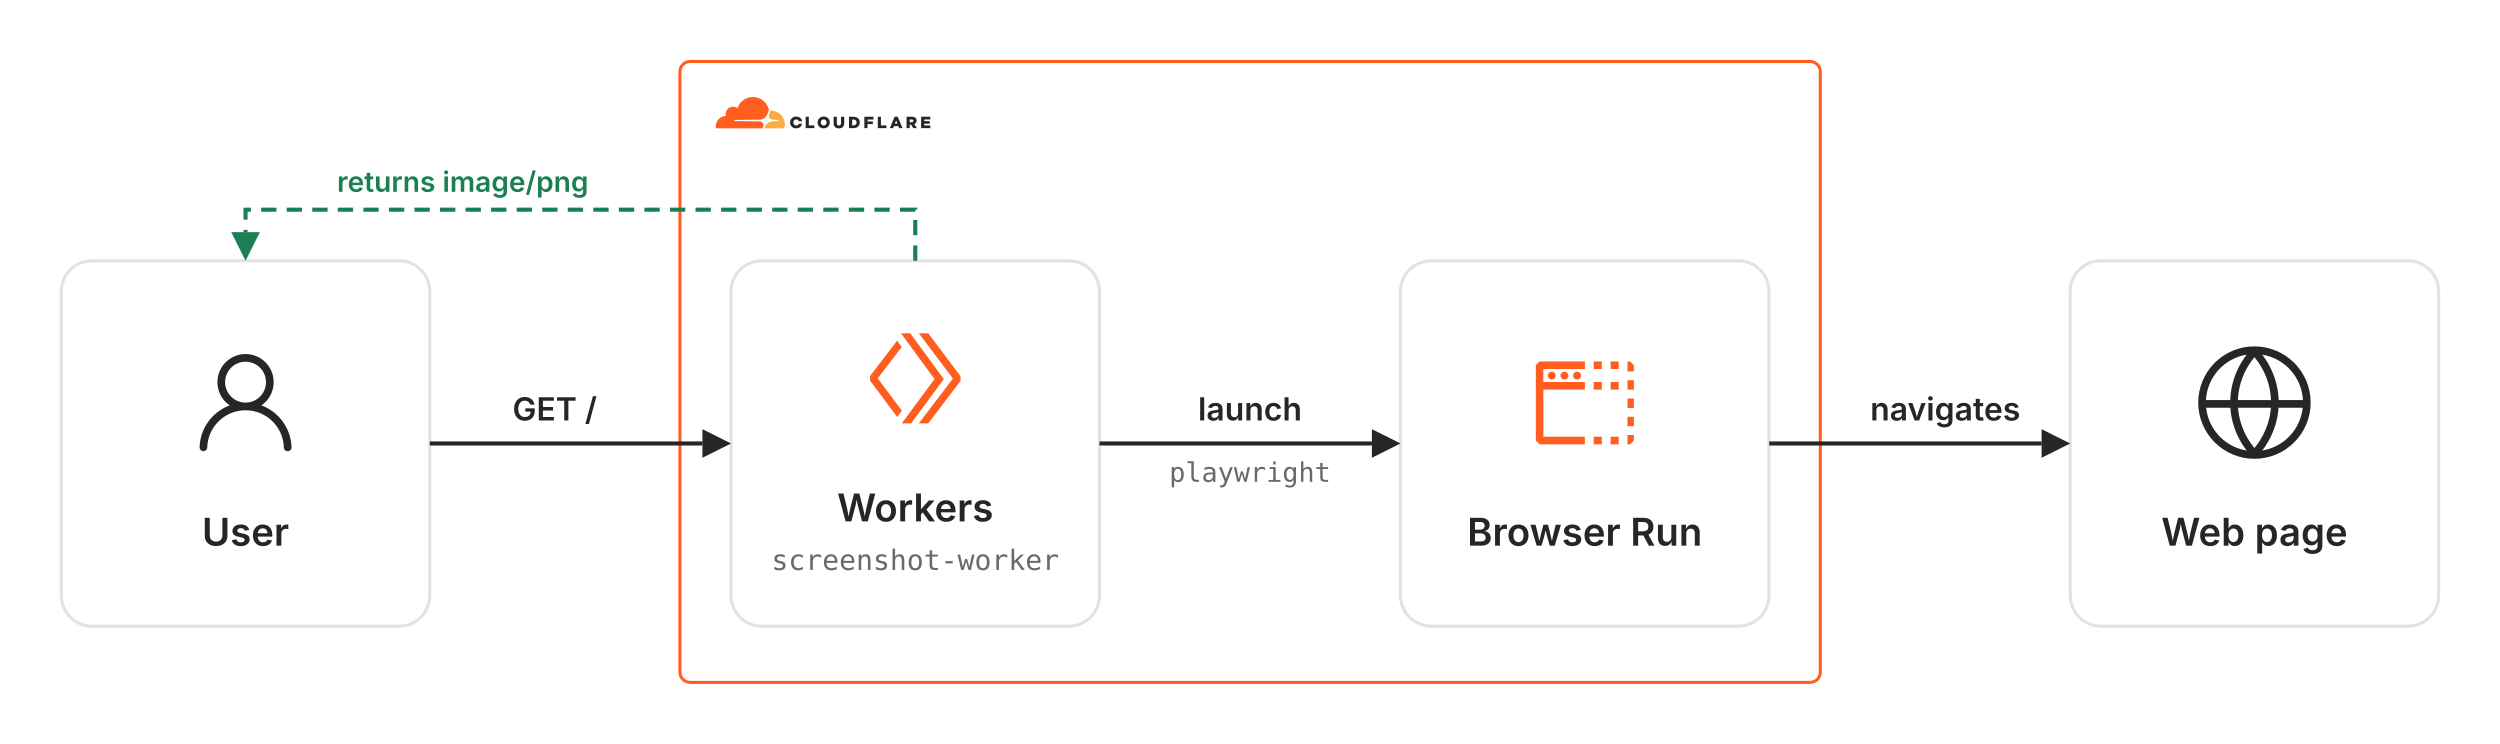
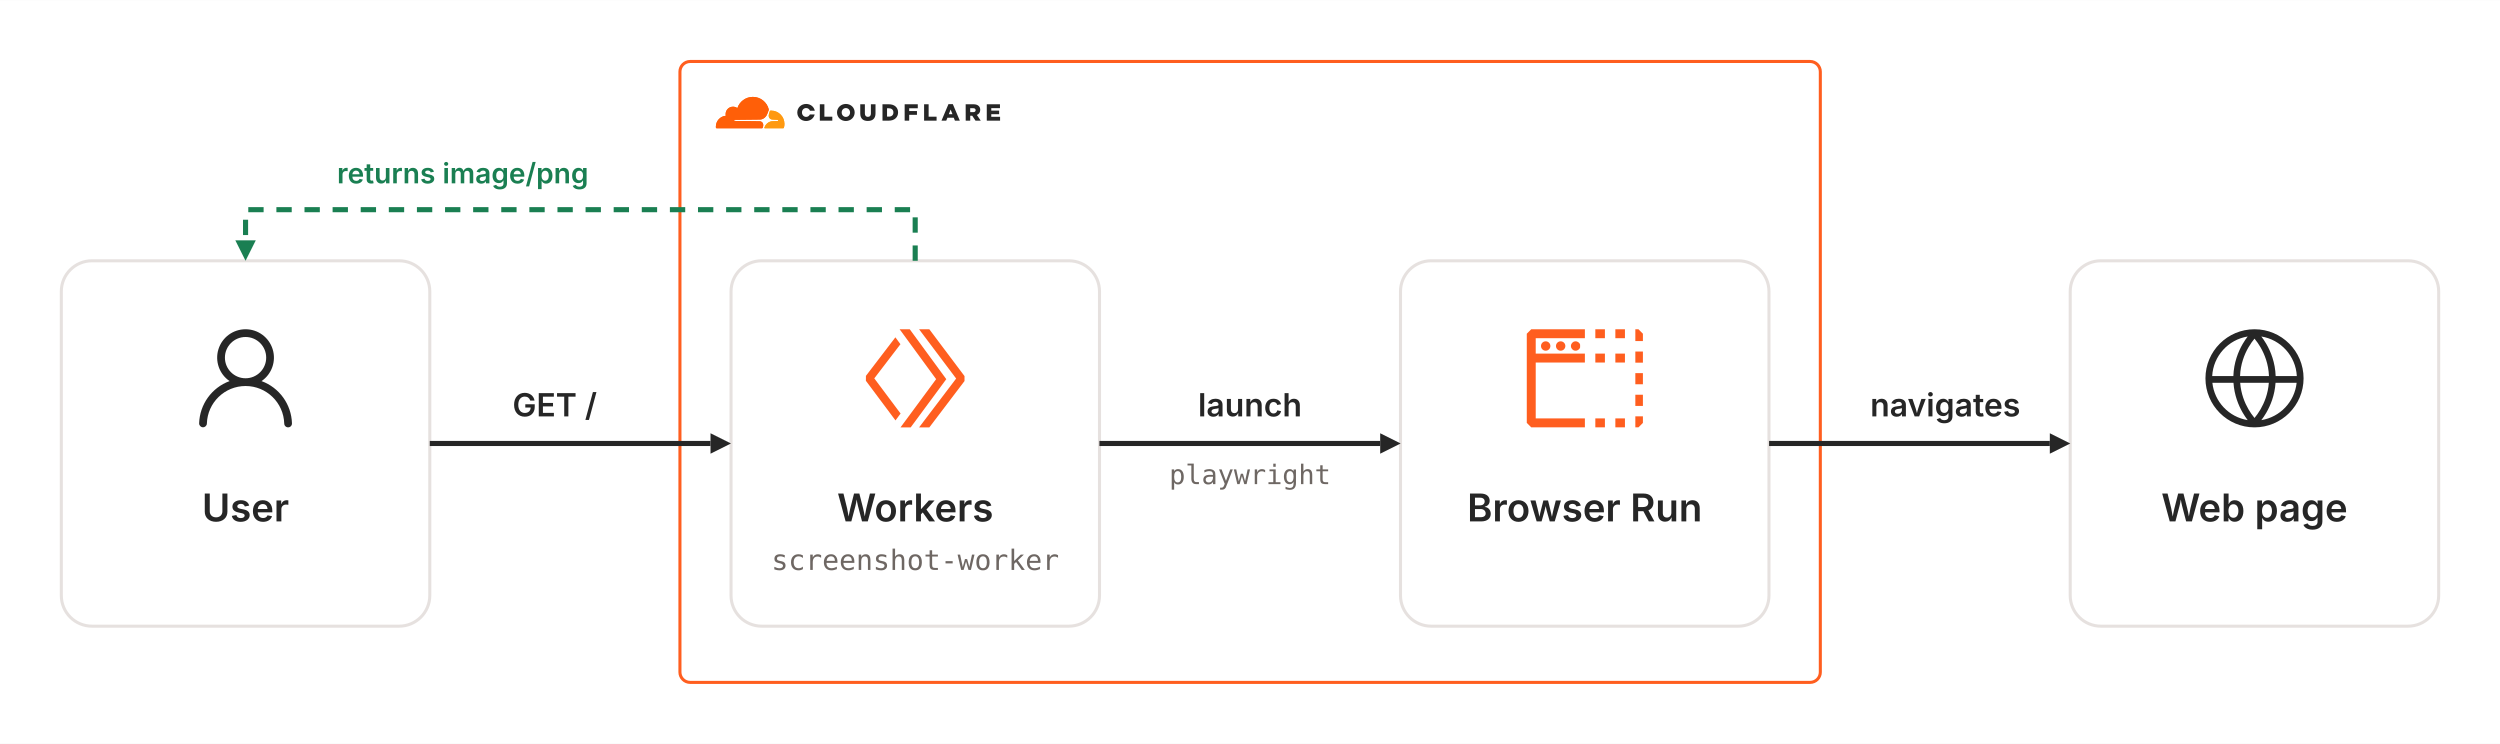
<svg xmlns="http://www.w3.org/2000/svg" width="978" height="291" viewBox="16.0 -4.0 978.4 291.0" style="background:#FFFFFF" role="img">
-   <defs>
-     <marker id="ar-174017" viewBox="0 0 10 10" refX="0" refY="5" markerWidth="7" markerHeight="7" orient="auto-start-reverse">
-       <path d="M0 0 10 5 0 10z" fill="#262626" />
-     </marker>
-     <marker id="ok-174017" viewBox="0 0 10 10" refX="0" refY="5" markerWidth="7" markerHeight="7" orient="auto-start-reverse">
-       <path d="M0 0 10 5 0 10z" fill="#1A7F52" />
-     </marker>
-   </defs>
  <rect x="16.0" y="-4.0" width="978.4" height="291.0" fill="#FFFFFF" />
-   <rect x="282.1" y="20.0" width="446.3" height="243.0" rx="4" fill="none" stroke="#FF5E1F" stroke-width="1.2" />
-   <g transform="translate(296.1,33.9) scale(0.36221) translate(-0.09,-3.013)">
-     <g clip-path="url(#cf-a)">
-       <path d="m51.027 36.435.378-1.33c.459-1.573.288-3.038-.477-4.105-.702-.986-1.872-1.564-3.294-1.637l-26.907-.343a.526.526 0 0 1-.423-.226.544.544 0 0 1-.054-.489c.09-.262.35-.47.62-.479l27.151-.343c3.222-.145 6.705-2.776 7.929-5.977l1.547-4.07a.895.895 0 0 0 .063-.343c0-.064-.009-.127-.018-.19-1.745-7.948-8.81-13.89-17.242-13.89-7.775 0-14.38 5.046-16.747 12.054a7.947 7.947 0 0 0-5.589-1.555c-3.734.37-6.731 3.39-7.1 7.143a7.996 7.996 0 0 0 .207 2.795C4.978 23.63.09 28.649.09 34.807c0 .56.046 1.103.118 1.646a.525.525 0 0 0 .522.452l49.666.009h.018a.663.663 0 0 0 .612-.48Z" fill="#FF5E1F" />
-       <path d="M59.99 17.736c-.251 0-.495.01-.746.018a.248.248 0 0 0-.117.027.433.433 0 0 0-.27.29l-1.062 3.671c-.46 1.573-.288 3.038.477 4.105.702.986 1.872 1.565 3.293 1.637l5.733.344c.17.009.315.09.405.226a.546.546 0 0 1 .063.488c-.09.262-.351.47-.621.48l-5.958.343c-3.23.154-6.722 2.776-7.946 5.977l-.432 1.13a.32.32 0 0 0 .28.434h20.527a.56.56 0 0 0 .53-.398c.36-1.275.55-2.613.55-4.005 0-8.148-6.588-14.767-14.706-14.767Z" fill="#FBAD41" />
-       <path d="M97.309 24.363h3.392v9.323h5.94v2.984h-9.332V24.363ZM110.16 30.55v-.037c0-3.535 2.835-6.402 6.614-6.402 3.781 0 6.579 2.83 6.579 6.366v.036c0 3.536-2.834 6.402-6.614 6.402s-6.579-2.83-6.579-6.365Zm9.728 0v-.037c0-1.772-1.277-3.327-3.149-3.327-1.854 0-3.096 1.51-3.096 3.291v.036c0 1.773 1.278 3.328 3.131 3.328 1.873 0 3.114-1.51 3.114-3.291ZM127.51 31.272v-6.909h3.446v6.845c0 1.773.891 2.623 2.259 2.623 1.367 0 2.259-.805 2.259-2.532v-6.927h3.446V31.2c0 3.979-2.258 5.715-5.741 5.715-3.483-.018-5.669-1.79-5.669-5.642ZM144.123 24.363h4.724c4.375 0 6.912 2.532 6.912 6.086v.036c0 3.554-2.574 6.194-6.984 6.194h-4.652V24.363Zm4.779 9.287c2.033 0 3.375-1.121 3.375-3.11v-.037c0-1.971-1.35-3.11-3.375-3.11h-1.386v6.257h1.386ZM160.689 24.363h9.81v2.984h-6.407v2.098h5.795v2.83h-5.795v4.395h-3.403V24.363ZM175.225 24.363h3.392v9.323h5.931v2.984h-9.323V24.363ZM193.429 24.273h3.276l5.219 12.398h-3.645l-.891-2.198h-4.724l-.873 2.198h-3.572l5.21-12.398Zm2.97 7.542-1.368-3.5-1.386 3.5h2.754ZM206.289 24.363h5.796c1.871 0 3.168.498 3.987 1.338.719.706 1.088 1.655 1.088 2.867v.036c0 1.881-.999 3.129-2.519 3.78l2.924 4.295h-3.923l-2.467-3.725h-1.493v3.725h-3.393V24.363Zm5.633 5.905c1.152 0 1.819-.56 1.819-1.456v-.036c0-.968-.703-1.456-1.836-1.456h-2.223v2.957h2.24v-.009ZM222.057 24.363h9.853v2.903h-6.488v1.863h5.876v2.685h-5.876v1.953H232v2.903h-9.943V24.363ZM89.875 31.996c-.477 1.076-1.476 1.845-2.808 1.845-1.853 0-3.131-1.546-3.131-3.328v-.036c0-1.772 1.242-3.291 3.095-3.291 1.395 0 2.466.868 2.916 2.043h3.582c-.576-2.93-3.132-5.118-6.462-5.118-3.78 0-6.614 2.867-6.614 6.402v.037c0 3.535 2.799 6.366 6.578 6.366 3.231 0 5.76-2.107 6.426-4.929h-3.582v.01Z" fill="#262626" />
+   <rect data-boundary="cloudflare" x="282.1" y="20.0" width="446.3" height="243.0" rx="4" fill="none" stroke="#FF5E1F" stroke-width="1.2" />
+   <svg width="27.02" height="12.28" fill="#FF5E1F" viewBox="0 0 66 30" id="i1374a9-1" x="296.07" y="33.86" preserveAspectRatio="xMidYMid meet" data-icon="" aria-hidden="true">
+     <g clip-path="url(#i1374a9-1-clip0_746_2)">
+       <path fill="#ff9910" d="M53.12 13.125c6.997 0 12.668 5.708 12.668 12.75 0 1.255-.18 2.468-.516 3.614a.72.72 0 0 1-.694.511H46.953a.375.375 0 0 1-.348-.51l.337-.882c1.076-2.833 4.146-5.154 6.987-5.29l5.384-.277a.543.543 0 0 0 .514-.544.543.543 0 0 0-.51-.544l-5.056-.299c-2.718-.14-4.046-2.56-3.315-5.081l.842-2.902a.72.72 0 0 1 .646-.527q.34-.02.686-.019" />
+       <path fill="#ff5f08" d="M35.609 0c7.295 0 13.424 5.025 15.157 11.824.073.285.05.586-.054.862l-1.388 3.677c-1.076 2.833-3.842 5.29-6.97 5.29l-24.105.278a.533.533 0 0 0-.525.535c0 .293.234.531.524.535l23.765.316c2.724 0 4.046 2.56 3.316 5.081l-.307 1.061a.75.75 0 0 1-.716.541H.964a.71.71 0 0 1-.718-.646 11 11 0 0 1-.034-.854c0-5.476 4.166-9.973 9.482-10.456a7.2 7.2 0 0 1-.167-1.544c0-3.935 3.17-7.125 7.08-7.125 1.555 0 2.994.506 4.162 1.362C22.849 4.497 28.707 0 35.609 0" />
+       <path fill="#ff9910" d="M53.12 13.125c6.997 0 12.668 5.708 12.668 12.75 0 1.255-.18 2.468-.516 3.614a.72.72 0 0 1-.694.511H46.953a.375.375 0 0 1-.348-.51l.337-.882c1.076-2.833 4.146-5.154 6.987-5.29l5.384-.277a.543.543 0 0 0 .514-.544.543.543 0 0 0-.51-.544l-5.056-.299c-2.718-.14-4.046-2.56-3.315-5.081l.842-2.902a.72.72 0 0 1 .646-.527q.34-.02.686-.019" />
+       <path fill="#ff5f08" d="M35.609 0c7.295 0 13.424 5.025 15.157 11.824.073.285.05.586-.054.862l-1.388 3.677c-1.076 2.833-3.842 5.29-6.97 5.29l-24.105.278a.533.533 0 0 0-.525.535c0 .293.234.531.524.535l23.765.316c2.724 0 4.046 2.56 3.316 5.081l-.307 1.061a.75.75 0 0 1-.716.541H.964a.71.71 0 0 1-.718-.646 11 11 0 0 1-.034-.854c0-5.476 4.166-9.973 9.482-10.456a7.2 7.2 0 0 1-.167-1.544c0-3.935 3.17-7.125 7.08-7.125 1.555 0 2.994.506 4.162 1.362C22.849 4.497 28.707 0 35.609 0" />
    </g>
    <defs>
-       <clipPath id="cf-a">
-         <path d="M.092 2H232v35.929H.092z" fill="none" />
+       <clipPath id="i1374a9-1-clip0_746_2">
+         <path fill="#fff" d="M0 0h66v30H0z" />
      </clipPath>
    </defs>
+   </svg>
+   <svg viewBox="0 0 719 59" fill="#262626" id="i1374a9-2" x="328" y="36.62" width="82.31" height="6.75" preserveAspectRatio="xMidYMid meet" data-icon="" aria-hidden="true">
+     <path d="M77.102 1.1H92.701V43.6H119.802V57.2H77.102V1.1Z" fill="#262626" />
+     <path d="M135.898 29.3V29.2C135.898 13.1 148.898 0 166.198 0C183.498 0 196.298 12.9 196.298 29V29.2C196.298 45.3 183.298 58.4 165.998 58.4C148.798 58.3 135.898 45.4 135.898 29.3ZM180.498 29.3V29.2C180.498 21.1 174.698 14.1 166.098 14.1C157.598 14.1 151.898 21 151.898 29.1V29.3C151.898 37.4 157.698 44.4 166.198 44.4C174.798 44.3 180.498 37.4 180.498 29.3Z" fill="#262626" />
+     <path d="M215.398 32.6V1.1H231.198V32.3C231.198 40.4 235.298 44.2 241.498 44.2C247.698 44.2 251.798 40.5 251.798 32.7V1.1H267.598V32.2C267.598 50.3 257.298 58.2 241.298 58.2C225.398 58.3 215.398 50.2 215.398 32.6Z" fill="#262626" />
+     <path d="M291.398 1.1H313.098C333.098 1.1 344.798 12.6 344.798 28.8V29C344.798 45.2 332.998 57.2 312.798 57.2H291.498L291.398 1.1ZM313.298 43.4C322.598 43.4 328.798 38.3 328.798 29.2V29C328.798 20 322.598 14.8 313.298 14.8H306.998V43.3L313.298 43.4Z" fill="#262626" />
+     <path d="M367.297 1.1H412.197V14.8H382.797V24.3H409.397V37.2H382.797V57.2H367.297V1.1Z" fill="#262626" />
+     <path d="M433.797 1.1H449.297V43.6H476.497V57.2H433.797V1.1Z" fill="#262626" />
+     <path d="M517.097 0.699H532.097L555.997 57.199H539.297L535.197 47.199H513.597L509.597 57.199H493.297L517.097 0.699ZM530.797 35.099L524.597 19.199L518.297 35.099H530.797Z" fill="#262626" />
+     <path d="M576 1.1H602.5C611.1 1.1 617 3.3 620.8 7.2C624.1 10.4 625.8 14.7 625.8 20.3V20.5C625.8 29.1 621.2 34.8 614.3 37.7L627.7 57.3H609.7L598.4 40.3H591.6V57.3H576.1L576 1.1ZM601.8 28.1C607.1 28.1 610.1 25.5 610.1 21.5V21.2C610.1 16.8 606.9 14.6 601.7 14.6H591.5V28.1H601.8Z" fill="#262626" />
+     <path d="M648.203 1.1H693.303V14.4H663.603V22.8H690.503V35.1H663.603V44H693.703V57.2H648.203V1.1Z" fill="#262626" />
+     <path d="M43.1 35.9C40.9 40.8 36.3 44.3 30.3 44.3C21.8 44.3 16 37.2 16 29.2V29C16 20.9 21.7 14 30.2 14C36.6 14 41.5 17.9 43.5 23.3H59.9C57.3 9.9 45.5 0 30.3 0C13 0 0 13.1 0 29.2V29.4C0 45.5 12.8 58.4 30.1 58.4C44.9 58.4 56.5 48.8 59.5 36L43.1 35.9Z" fill="#262626" />
+   </svg>
+   <g data-node-id="user">
+     <rect x="40.0" y="98.0" width="144.2" height="143.0" rx="12" fill="#FFFFFF" stroke="#E6E1DF" stroke-width="1.2" />
+     <svg width="48.46" height="48.46" viewBox="0 0 24 24" id="i1374a9-3" x="87.87" y="119.75" preserveAspectRatio="xMidYMid meet" data-icon="" aria-hidden="true" fill="#262626">
+       <path d="M12 2.5a5.5 5.5 0 0 1 3.096 10.047 9.005 9.005 0 0 1 5.9 8.181.75.75 0 1 1-1.499.044 7.5 7.5 0 0 0-14.993 0 .75.75 0 0 1-1.5-.045 9.005 9.005 0 0 1 5.9-8.18A5.5 5.5 0 0 1 12 2.5ZM8 8a4 4 0 1 0 8 0 4 4 0 0 0-8 0Z" />
+     </svg>
+     <text x="112.1" y="200.0" font-family="'Inter Variable', 'Inter', system-ui, -apple-system, 'Segoe UI', Roboto, sans-serif" font-size="15" fill="#262626" font-weight="600" text-anchor="middle">User</text>
  </g>
-   <rect x="40.0" y="98.0" width="144.2" height="143.0" rx="12" fill="#FFFFFF" stroke="#E6E1DF" stroke-width="1.2" />
-   <g transform="translate(88.1,129.5) scale(2)" fill="#262626">
-     <path d="M12 2.5a5.5 5.5 0 0 1 3.096 10.047 9.005 9.005 0 0 1 5.9 8.181.75.75 0 1 1-1.499.044 7.5 7.5 0 0 0-14.993 0 .75.75 0 0 1-1.5-.045 9.005 9.005 0 0 1 5.9-8.18A5.5 5.5 0 0 1 12 2.5ZM8 8a4 4 0 1 0 8 0 4 4 0 0 0-8 0Z" />
+   <g data-node-id="worker">
+     <rect x="302.1" y="98.0" width="144.2" height="143.0" rx="12" fill="#FFFFFF" stroke="#E6E1DF" stroke-width="1.2" />
+     <svg width="48.25" height="48.25" viewBox="1.379 1.886 45.235 45.235" id="i1374a9-4" x="350.05" y="119.88" preserveAspectRatio="xMidYMid meet" data-icon="" aria-hidden="true" fill="#FF5E1F">
+       <path d="m18.63 37.418-9.645-12.9 9.592-12.533-1.852-2.527L5.917 23.595l-.015 1.808 10.86 14.542z" />
+       <path d="M21.997 6.503h-3.712l13.387 18.3-13.072 17.7h3.735L35.4 24.81z" />
+       <path d="M29.175 6.503h-3.758l13.598 18.082-13.598 17.918h3.765l12.908-17.01v-1.808z" />
+     </svg>
+     <text x="374.2" y="200.0" font-family="'Inter Variable', 'Inter', system-ui, -apple-system, 'Segoe UI', Roboto, sans-serif" font-size="15" fill="#262626" font-weight="600" text-anchor="middle">Workers</text>
+     <text x="374.2" y="219.0" font-family="'JetBrains Mono Variable', 'JetBrains Mono', ui-monospace, 'Cascadia Code', 'Source Code Pro', Menlo, Consolas, monospace" font-size="11" fill="#6E6763" font-weight="400" text-anchor="middle">screenshot-worker</text>
  </g>
-   <text x="112.1" y="209.5" font-family="'Inter Variable', 'Inter', system-ui, -apple-system, 'Segoe UI', Roboto, sans-serif" font-size="15" fill="#262626" font-weight="600" text-anchor="middle">User</text>
-   <rect x="302.1" y="98.0" width="144.2" height="143.0" rx="12" fill="#FFFFFF" stroke="#E6E1DF" stroke-width="1.2" />
-   <g transform="translate(350.7,120.0) scale(0.9796)" fill="#FF5E1F">
-     <path d="m18.63 37.418-9.645-12.9 9.592-12.533-1.852-2.527L5.917 23.595l-.015 1.808 10.86 14.542z" />
-     <path d="M21.997 6.503h-3.712l13.387 18.3-13.072 17.7h3.735L35.4 24.81z" />
-     <path d="M29.175 6.503h-3.758l13.598 18.082-13.598 17.918h3.765l12.908-17.01v-1.808z" />
+   <g data-node-id="browser">
+     <rect x="564.1" y="98.0" width="144.2" height="143.0" rx="12" fill="#FFFFFF" stroke="#E6E1DF" stroke-width="1.2" />
+     <svg width="56.81" height="56.81" viewBox="-0.455 0.175 64.95 64.95" id="i1374a9-5" x="607.84" y="115.59" preserveAspectRatio="xMidYMid meet" data-icon="" aria-hidden="true" fill="#FF5E1F">
+       <path d="M23.3 18.2a2.1 2.1 0 1 1-4.2 0 2.1 2.1 0 0 1 4.2 0m-6.7 0a2.1 2.1 0 1 1-4.2 0 2.1 2.1 0 0 1 4.2 0m13.3-.61a2.1 2.1 0 1 0 0 1.22zm28.1-1.6V12.7l-2-2h-1.39v5.29zm0 9.67v-4.99h-3.39v4.99zm0 9.67v-4.99h-3.39v4.99zM58 45v-4.99h-3.39V45zm-3.39 9.6H56l2-2v-2.93h-3.39zm-17.9-4H41v4h-4.29zm8.96 0h4.29v4h-4.29zm-8.96-29H41v4h-4.29zm8.96 0h4.29v4h-4.29zm4.29-6.9h-4.29v-4h4.29zm-8.96 0h-4.29v-4H41zm-8.96-4h-24l-2 2v39.9l2 2h24v-4h-22v-25h22v-4h-22v-6.9h22z" />
+     </svg>
+     <text x="636.2" y="200.0" font-family="'Inter Variable', 'Inter', system-ui, -apple-system, 'Segoe UI', Roboto, sans-serif" font-size="15" fill="#262626" font-weight="600" text-anchor="middle">Browser Run</text>
  </g>
-   <text x="374.2" y="200.0" font-family="'Inter Variable', 'Inter', system-ui, -apple-system, 'Segoe UI', Roboto, sans-serif" font-size="15" fill="#262626" font-weight="600" text-anchor="middle">Workers</text>
-   <text x="374.2" y="219.0" font-family="'JetBrains Mono Variable', 'JetBrains Mono', ui-monospace, 'Cascadia Code', 'Source Code Pro', Menlo, Consolas, monospace" font-size="11" fill="#6E6763" font-weight="400" text-anchor="middle">screenshot-worker</text>
-   <rect x="564.1" y="98.0" width="144.2" height="143.0" rx="12" fill="#FFFFFF" stroke="#E6E1DF" stroke-width="1.2" />
-   <g transform="translate(612.6,129.5) scale(0.7385)" fill="#FF5E1F">
-     <path d="M23.3 18.2a2.1 2.1 0 1 1-4.2 0 2.1 2.1 0 0 1 4.2 0m-6.7 0a2.1 2.1 0 1 1-4.2 0 2.1 2.1 0 0 1 4.2 0m13.3-.61a2.1 2.1 0 1 0 0 1.22zm28.1-1.6V12.7l-2-2h-1.39v5.29zm0 9.67v-4.99h-3.39v4.99zm0 9.67v-4.99h-3.39v4.99zM58 45v-4.99h-3.39V45zm-3.39 9.6H56l2-2v-2.93h-3.39zm-17.9-4H41v4h-4.29zm8.96 0h4.29v4h-4.29zm-8.96-29H41v4h-4.29zm8.96 0h4.29v4h-4.29zm4.29-6.9h-4.29v-4h4.29zm-8.96 0h-4.29v-4H41zm-8.96-4h-24l-2 2v39.9l2 2h24v-4h-22v-25h22v-4h-22v-6.9h22z" />
+   <g data-node-id="page">
+     <rect x="826.2" y="98.0" width="144.2" height="143.0" rx="12" fill="#FFFFFF" stroke="#E6E1DF" stroke-width="1.2" />
+     <svg width="41.89" height="41.89" viewBox="0 0 24 24" id="i1374a9-6" x="877.38" y="123.05" preserveAspectRatio="xMidYMid meet" data-icon="" aria-hidden="true" fill="#262626">
+       <path d="M12 1c6.075 0 11 4.925 11 11s-4.925 11-11 11S1 18.075 1 12 5.925 1 12 1Zm3.241 10.5v-.001c-.1-2.708-.992-4.904-1.89-6.452a13.919 13.919 0 0 0-1.304-1.88L12 3.11l-.047.059c-.354.425-.828 1.06-1.304 1.88-.898 1.547-1.79 3.743-1.89 6.451Zm-12.728 0h4.745c.1-3.037 1.1-5.49 2.093-7.204.39-.672.78-1.233 1.119-1.673C6.11 3.329 2.746 7 2.513 11.5Zm18.974 0C21.254 7 17.89 3.329 13.53 2.623c.339.44.729 1.001 1.119 1.673.993 1.714 1.993 4.167 2.093 7.204ZM8.787 13c.182 2.478 1.02 4.5 1.862 5.953.382.661.818 1.29 1.304 1.88l.047.057.047-.059c.354-.425.828-1.06 1.304-1.88.842-1.451 1.679-3.471 1.862-5.951Zm-1.504 0H2.552a9.505 9.505 0 0 0 7.918 8.377 15.773 15.773 0 0 1-1.119-1.673C8.413 18.085 7.47 15.807 7.283 13Zm9.434 0c-.186 2.807-1.13 5.085-2.068 6.704-.39.672-.78 1.233-1.118 1.673A9.506 9.506 0 0 0 21.447 13Z" />
+     </svg>
+     <text x="898.3" y="200.0" font-family="'Inter Variable', 'Inter', system-ui, -apple-system, 'Segoe UI', Roboto, sans-serif" font-size="15" fill="#262626" font-weight="600" text-anchor="middle">Web page</text>
  </g>
-   <text x="636.2" y="209.5" font-family="'Inter Variable', 'Inter', system-ui, -apple-system, 'Segoe UI', Roboto, sans-serif" font-size="15" fill="#262626" font-weight="600" text-anchor="middle">Browser Run</text>
-   <rect x="826.2" y="98.0" width="144.2" height="143.0" rx="12" fill="#FFFFFF" stroke="#E6E1DF" stroke-width="1.2" />
-   <g transform="translate(874.3,129.5) scale(2)" fill="#262626">
-     <path d="M12 1c6.075 0 11 4.925 11 11s-4.925 11-11 11S1 18.075 1 12 5.925 1 12 1Zm3.241 10.5v-.001c-.1-2.708-.992-4.904-1.89-6.452a13.919 13.919 0 0 0-1.304-1.88L12 3.11l-.047.059c-.354.425-.828 1.06-1.304 1.88-.898 1.547-1.79 3.743-1.89 6.451Zm-12.728 0h4.745c.1-3.037 1.1-5.49 2.093-7.204.39-.672.78-1.233 1.119-1.673C6.11 3.329 2.746 7 2.513 11.5Zm18.974 0C21.254 7 17.89 3.329 13.53 2.623c.339.44.729 1.001 1.119 1.673.993 1.714 1.993 4.167 2.093 7.204ZM8.787 13c.182 2.478 1.02 4.5 1.862 5.953.382.661.818 1.29 1.304 1.88l.047.057.047-.059c.354-.425.828-1.06 1.304-1.88.842-1.451 1.679-3.471 1.862-5.951Zm-1.504 0H2.552a9.505 9.505 0 0 0 7.918 8.377 15.773 15.773 0 0 1-1.119-1.673C8.413 18.085 7.47 15.807 7.283 13Zm9.434 0c-.186 2.807-1.13 5.085-2.068 6.704-.39.672-.78 1.233-1.118 1.673A9.506 9.506 0 0 0 21.447 13Z" />
+   <g data-edge-from="user" data-edge-to="worker">
+     <polyline points="184.2,169.5 294.07,169.5" fill="none" stroke="#262626" stroke-width="2" stroke-linejoin="miter" />
+     <polygon points="302.07,169.5 294.07,165.5 294.07,173.5" fill="#262626" />
+     <text x="233.1" y="158.9" font-family="'Inter Variable', 'Inter', system-ui, -apple-system, 'Segoe UI', Roboto, sans-serif" font-size="12.5" fill="#262626" font-weight="600" text-anchor="middle">GET /</text>
  </g>
-   <text x="898.3" y="209.5" font-family="'Inter Variable', 'Inter', system-ui, -apple-system, 'Segoe UI', Roboto, sans-serif" font-size="15" fill="#262626" font-weight="600" text-anchor="middle">Web page</text>
-   <line x1="184.2" y1="169.5" x2="290.9" y2="169.5" stroke="#262626" stroke-width="1.6" marker-end="url(#ar-174017)" />
-   <text x="233.1" y="160.5" font-family="'Inter Variable', 'Inter', system-ui, -apple-system, 'Segoe UI', Roboto, sans-serif" font-size="12.5" fill="#262626" font-weight="600" text-anchor="middle">GET /</text>
-   <line x1="446.3" y1="169.5" x2="552.9" y2="169.5" stroke="#262626" stroke-width="1.6" marker-end="url(#ar-174017)" />
-   <text x="505.2" y="160.5" font-family="'Inter Variable', 'Inter', system-ui, -apple-system, 'Segoe UI', Roboto, sans-serif" font-size="12.5" fill="#262626" font-weight="600" text-anchor="middle">launch</text>
-   <text x="505.2" y="184.5" font-family="'JetBrains Mono Variable', 'JetBrains Mono', ui-monospace, 'Cascadia Code', 'Source Code Pro', Menlo, Consolas, monospace" font-size="10.5" fill="#6E6763" font-weight="400" text-anchor="middle">playwright</text>
-   <line x1="708.4" y1="169.5" x2="815.0" y2="169.5" stroke="#262626" stroke-width="1.6" marker-end="url(#ar-174017)" />
-   <text x="777.3" y="160.5" font-family="'Inter Variable', 'Inter', system-ui, -apple-system, 'Segoe UI', Roboto, sans-serif" font-size="12.5" fill="#262626" font-weight="600" text-anchor="middle">navigates</text>
-   <path d="M374.2 98.0 L374.2 78.0 L112.1 78.0 L112.1 86.8" fill="none" stroke="#1A7F52" stroke-width="1.6" stroke-dasharray="6 4" marker-end="url(#ok-174017)" />
-   <text x="197.1" y="71.0" font-family="'Inter Variable', 'Inter', system-ui, -apple-system, 'Segoe UI', Roboto, sans-serif" font-size="11" fill="#1A7F52" font-weight="600" text-anchor="middle">returns image/png</text>
+   <g data-edge-from="worker" data-edge-to="browser">
+     <polyline points="446.27,169.5 556.15,169.5" fill="none" stroke="#262626" stroke-width="2" stroke-linejoin="miter" />
+     <polygon points="564.15,169.5 556.15,165.5 556.15,173.5" fill="#262626" />
+     <text x="505.2" y="158.9" font-family="'Inter Variable', 'Inter', system-ui, -apple-system, 'Segoe UI', Roboto, sans-serif" font-size="12.5" fill="#262626" font-weight="600" text-anchor="middle">launch</text>
+     <text x="505.2" y="185.4" font-family="'JetBrains Mono Variable', 'JetBrains Mono', ui-monospace, 'Cascadia Code', 'Source Code Pro', Menlo, Consolas, monospace" font-size="10.5" fill="#6E6763" font-weight="400" text-anchor="middle">playwright</text>
+   </g>
+   <g data-edge-from="browser" data-edge-to="page">
+     <polyline points="708.35,169.5 818.22,169.5" fill="none" stroke="#262626" stroke-width="2" stroke-linejoin="miter" />
+     <polygon points="826.22,169.5 818.22,165.5 818.22,173.5" fill="#262626" />
+     <text x="777.3" y="158.9" font-family="'Inter Variable', 'Inter', system-ui, -apple-system, 'Segoe UI', Roboto, sans-serif" font-size="12.5" fill="#262626" font-weight="600" text-anchor="middle">navigates</text>
+   </g>
+   <g data-edge-from="worker" data-edge-to="user">
+     <polyline points="374.17,98 374.17,78 112.1,78 112.1,90" fill="none" stroke="#1A7F52" stroke-width="2" stroke-linejoin="miter" stroke-dasharray="6 5" />
+     <polygon points="112.1,98 116.1,90 108.1,90" fill="#1A7F52" />
+     <text x="197.1" y="67.7" font-family="'Inter Variable', 'Inter', system-ui, -apple-system, 'Segoe UI', Roboto, sans-serif" font-size="11" fill="#1A7F52" font-weight="600" text-anchor="middle">returns image/png</text>
+   </g>
</svg>
